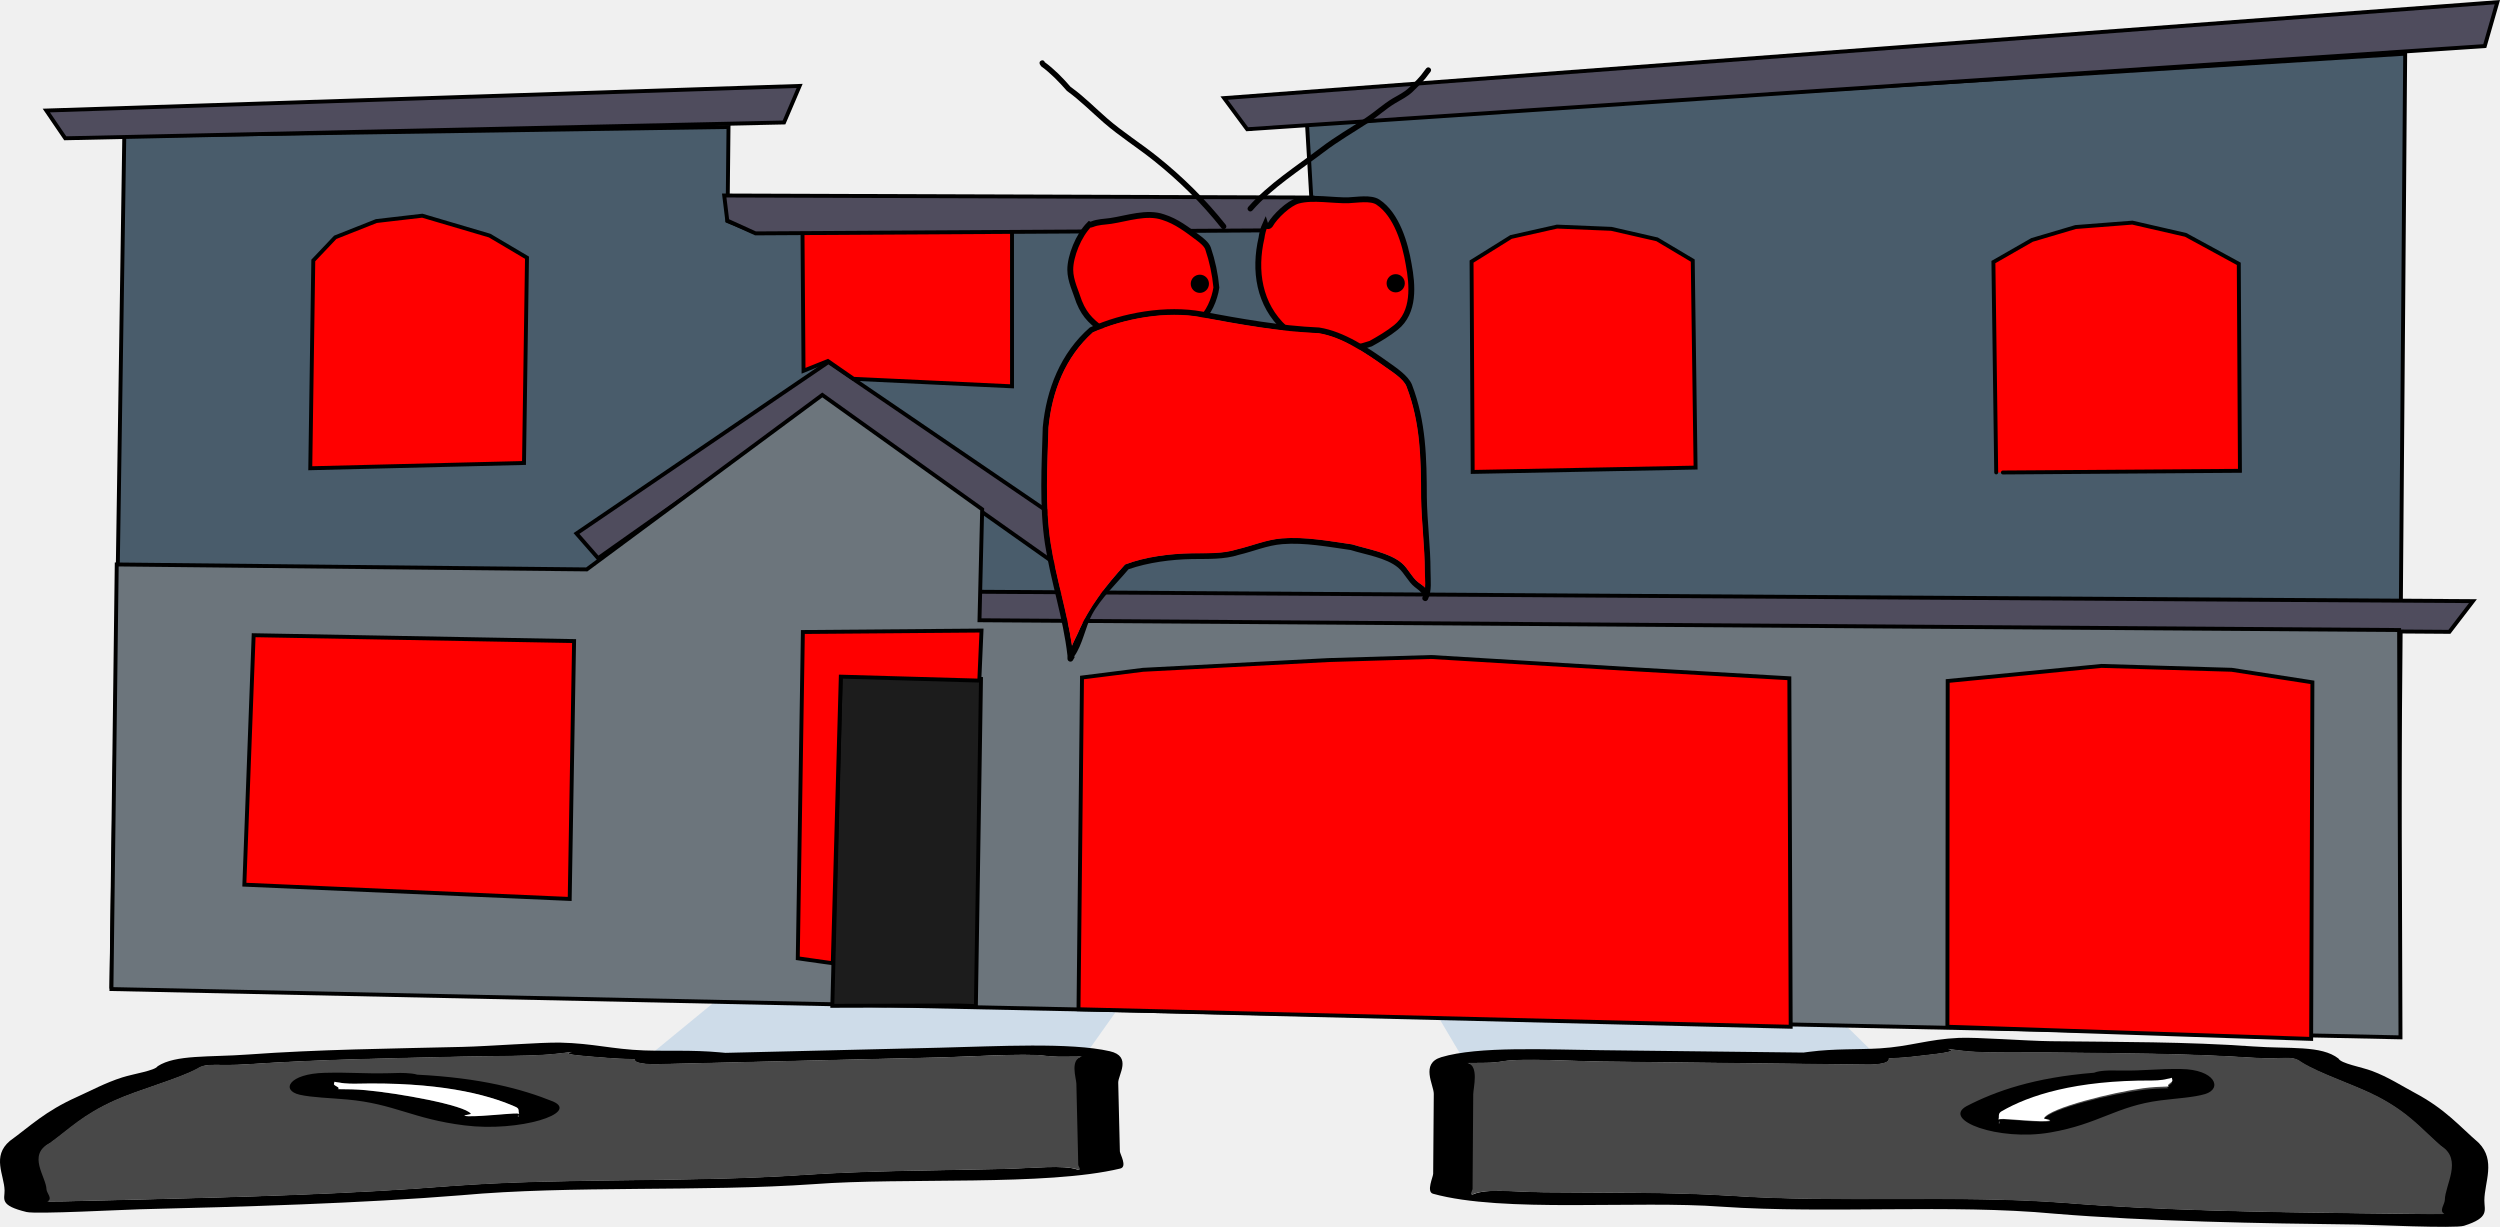
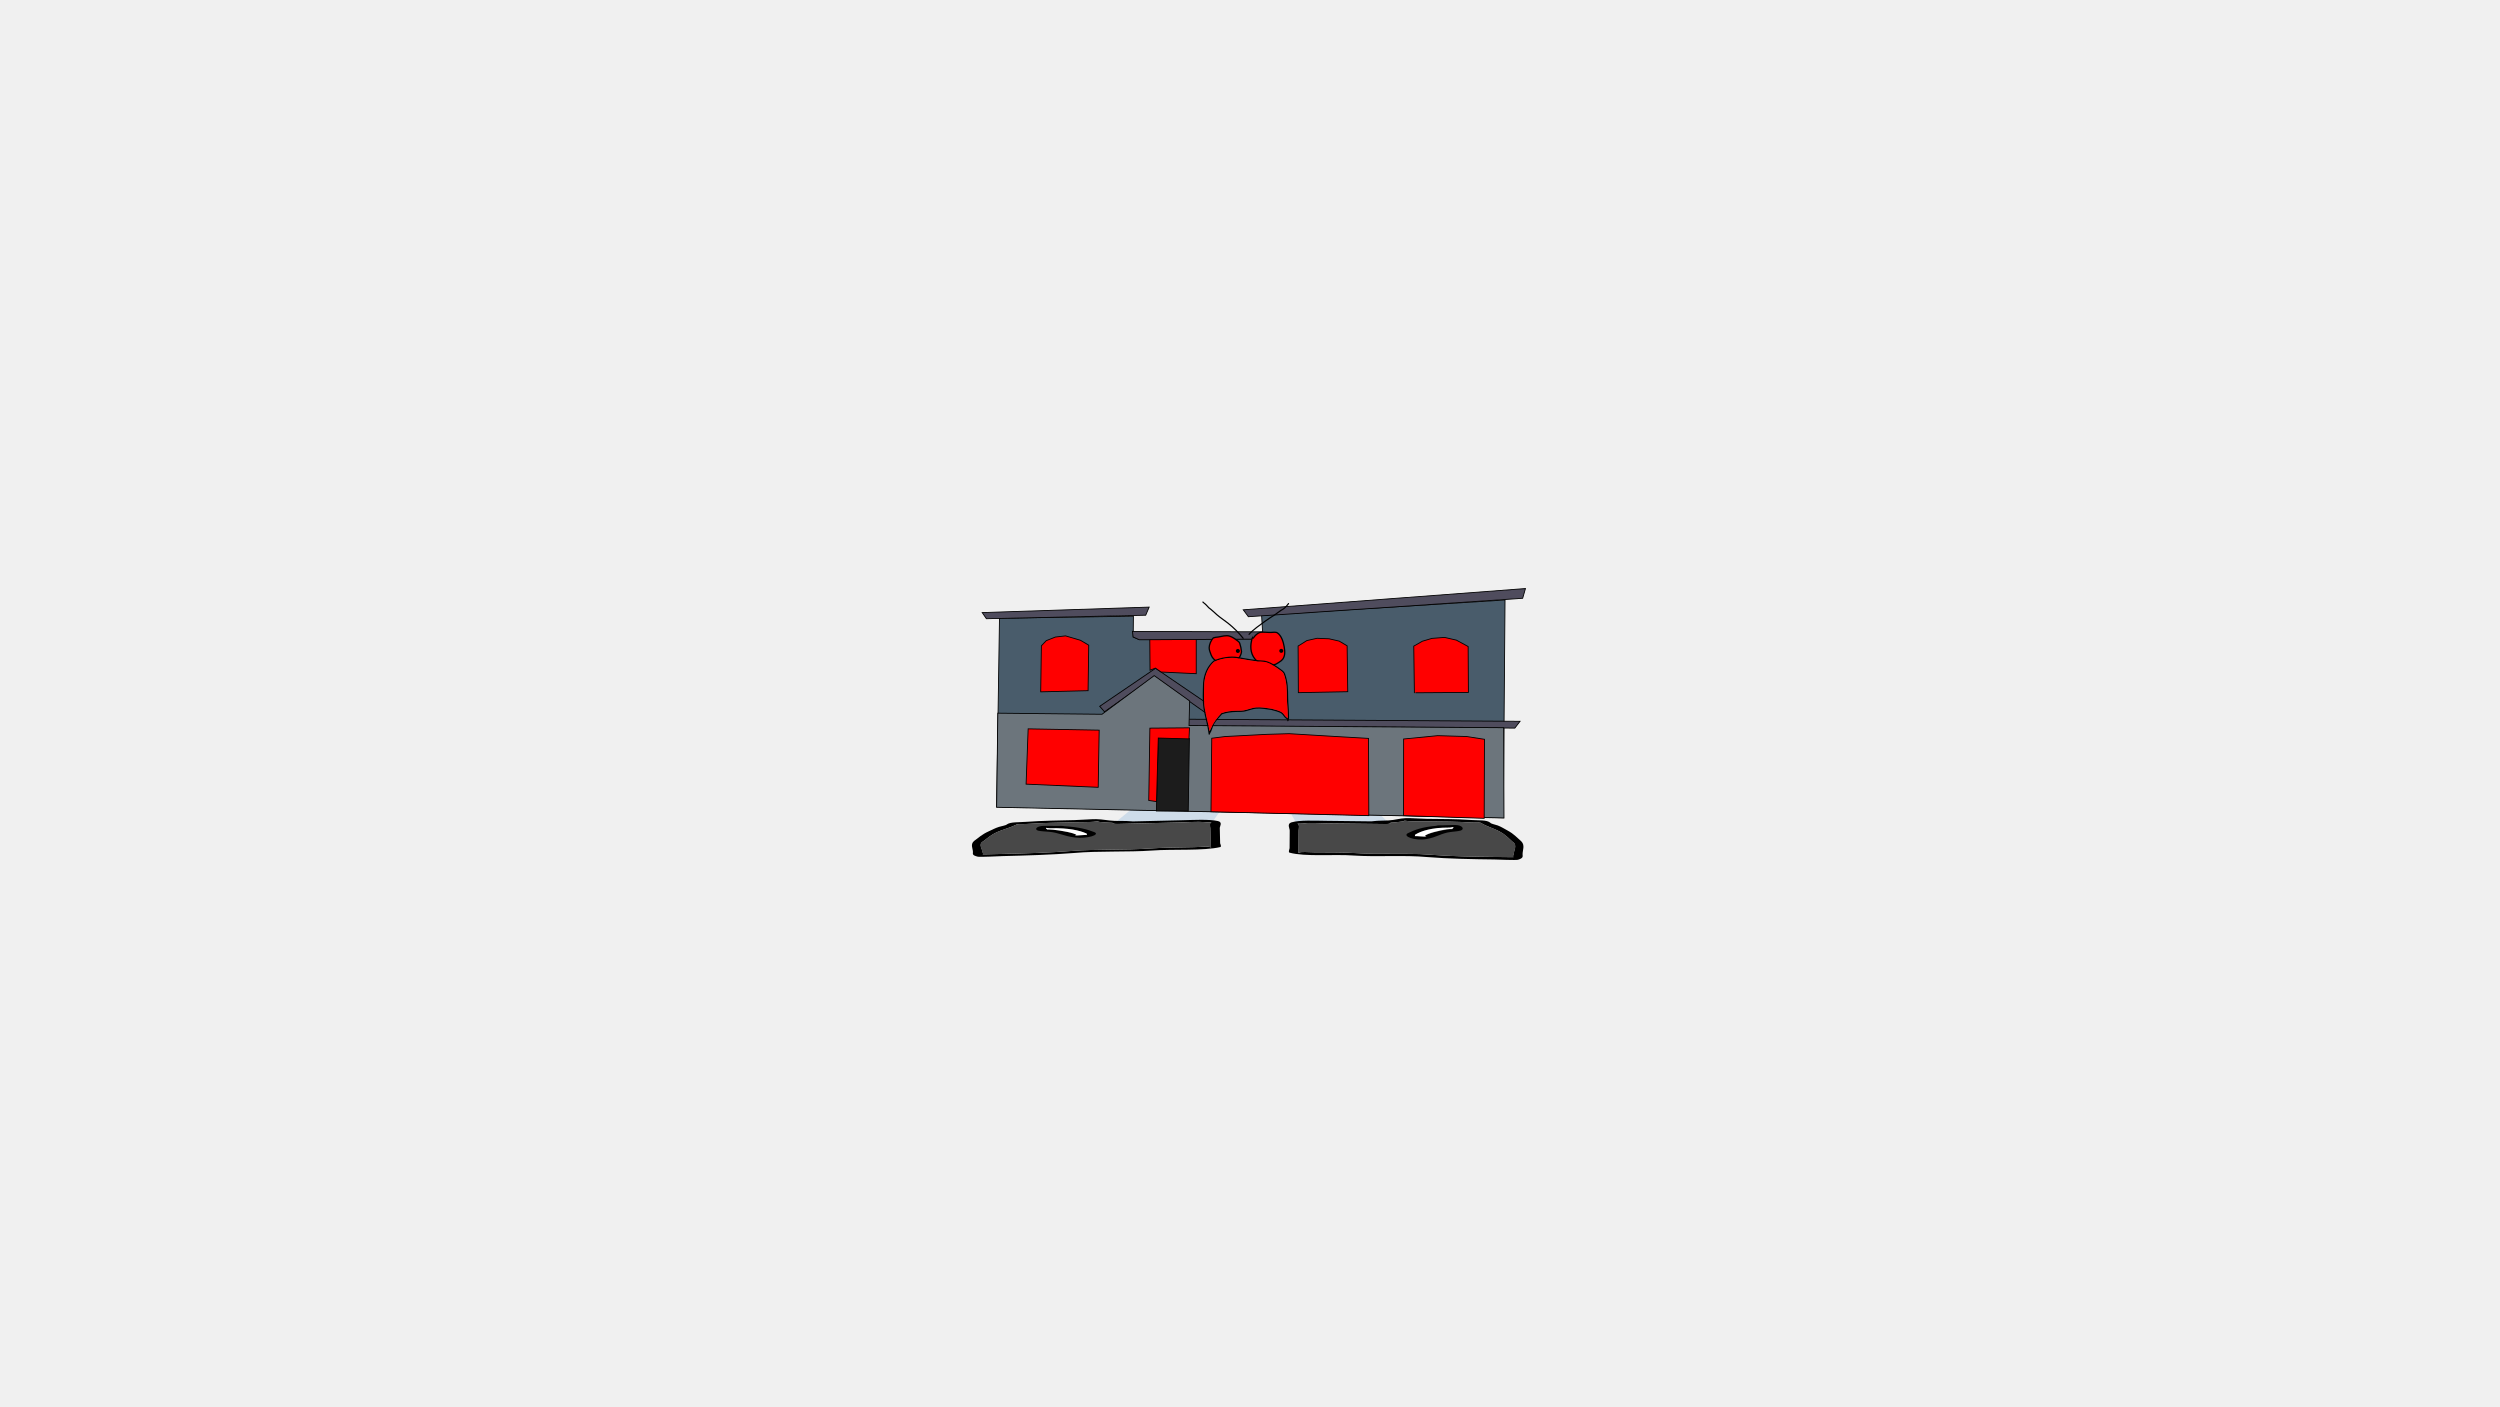
- <svg xmlns="http://www.w3.org/2000/svg" version="1.1" width="637.944" height="313.062" viewBox="0,0,637.944,313.062">
-   <g transform="translate(-1.61457,-47.22865)">
+ <svg xmlns="http://www.w3.org/2000/svg" version="1.1" width="2878.25" height="1619.58" viewBox="0,0,2878.25,1619.58">
+   <g transform="translate(1117.373,629.8093)">
    <g data-paper-data="{&quot;isPaintingLayer&quot;:true}" fill-rule="nonzero" stroke-linejoin="miter" stroke-miterlimit="10" stroke-dasharray="" stroke-dashoffset="0" style="mix-blend-mode: normal">
      <path d="M165.118,318.364l34.89,-28.658l99.348,-2.636l-20.242,28.554z" data-paper-data="{&quot;index&quot;:null}" fill="#cedce9" stroke="#000000" stroke-width="0" stroke-linecap="round" />
      <path d="M155.633,317.134c-3.441,-0.31 -11.622,-0.725 -8.058,-1.444c-1.952,0.25 -4.556,0.56 -5.944,0.66c-6.573,0.473 -15.108,0.363 -21.898,0.526c-18.628,0.448 -36.717,0.715 -54.73,1.942c-8.14,0.554 -10.407,-0.499 -12.872,1.11c-5.099,2.723 -14.755,5.276 -20.93,8.043c-8.37,3.75 -11.566,7.252 -16.664,10.933c-5.795,3.07 -0.882,8.578 -0.804,11.837c0.021,0.873 1.704,2.386 0.148,3.066c1.563,-0.005 3.073,-0.012 4.033,-0.035c6.387,-0.154 12.774,-0.307 19.161,-0.461c25.406,-0.611 54.922,-1.447 79.547,-3.45c29.243,-2.208 61.027,-0.814 90.509,-2.873c16.147,-1.066 33.775,-1.087 50.231,-1.477c8.348,-0.198 15.48,-1.095 19.176,0.165c0.971,0.331 -0.02,-0.835 -0.03,-1.252c-0.025,-1.043 -0.05,-2.087 -0.075,-3.13c-0.14,-5.843 -0.281,-11.685 -0.421,-17.528c-0.033,-1.381 -1.735,-6.285 1.527,-6.898c-0.615,0.006 -1.31,0.009 -1.693,0.012c-3.388,0.025 -5.28,0.113 -7.933,-0.255c-4.607,-0.639 -20.075,0.302 -26.297,0.451c-24.179,0.581 -48.358,1.162 -72.537,1.743c0,0 -5.474,0.132 -5.505,-1.12c-0.001,-0.051 0.007,-0.101 0.023,-0.149c-2.62,-0.064 -5.268,-0.176 -7.964,-0.419zM241.555,314.574c14.596,-0.351 33.236,-1.394 43.264,0.905c5.747,1.317 2.094,6.072 2.141,8.025c0.14,5.843 0.281,11.685 0.421,17.528c0.016,0.667 1.981,3.931 0.105,4.382c-18.947,4.55 -54.922,2.222 -78.15,3.979c-28.829,2.014 -62.125,0.297 -90.002,2.835c-25.381,2.064 -55.996,2.959 -82.201,3.588c-3.759,0.09 -26.285,1.283 -28.741,0.691c-7.042,-1.699 -5.557,-3.293 -5.61,-5.502c-0.096,-3.997 -3.309,-8.686 1.347,-12.642c5.225,-3.773 8.863,-7.518 17.25,-11.275c3.384,-1.516 7.029,-3.522 11.415,-4.923c2.87,-0.917 8.379,-1.738 9.043,-2.856c4.614,-3.012 13.1,-2.265 23.104,-2.994c17.807,-1.296 36.261,-1.498 54.73,-1.942c6.811,-0.164 20.102,-1.2 24.912,-1.093c8.374,0.187 13.262,1.702 21.38,1.992c5.957,0.212 12.221,-0.149 19.183,0.478c0.529,0.048 1.057,0.095 1.586,0.143c18.274,-0.439 36.547,-0.878 54.821,-1.318z" data-paper-data="{&quot;index&quot;:null}" fill="#000000" stroke="none" stroke-width="0" stroke-linecap="butt" />
      <path d="M163.672,317.491c-0.017,0.048 -0.024,0.097 -0.023,0.149c0.03,1.252 5.532,1.122 5.532,1.122c24.179,-0.581 48.487,-1.141 72.666,-1.722c6.222,-0.15 21.704,-1.084 26.311,-0.446c2.654,0.368 4.549,0.282 7.938,0.257c0.382,-0.003 1.079,-0.006 1.693,-0.012c-3.262,0.613 -1.544,5.529 -1.51,6.91c0.14,5.843 0.27,11.72 0.411,17.563c0.025,1.043 0.041,2.092 0.066,3.135c0.01,0.417 0.997,1.585 0.026,1.254c-3.696,-1.261 -10.834,-0.361 -19.182,-0.163c-16.457,0.391 -34.134,0.427 -50.281,1.493c-29.482,2.059 -61.556,0.684 -90.799,2.892c-24.626,2.003 -54.262,2.82 -79.668,3.431c-6.387,0.154 -12.785,0.303 -19.172,0.457c-0.961,0.023 -2.473,0.029 -4.036,0.034c1.556,-0.68 -0.137,-2.198 -0.158,-3.07c-0.078,-3.26 -5.017,-8.789 0.778,-11.858c5.098,-3.681 8.305,-7.207 16.675,-10.957c6.176,-2.767 15.872,-5.339 20.971,-8.063c2.465,-1.609 4.749,-0.561 12.889,-1.116c18.013,-1.227 36.219,-1.514 54.847,-1.962c6.79,-0.163 15.402,-0.058 21.974,-0.531c1.387,-0.1 4.014,-0.411 5.965,-0.66c-3.564,0.718 4.65,1.134 8.091,1.444c2.696,0.243 5.376,0.356 7.996,0.42z" data-paper-data="{&quot;index&quot;:null}" fill="#484848" stroke="none" stroke-width="0" stroke-linecap="butt" />
      <path d="M87.036,323.926c0.01,0.423 1.91,0.891 0.977,1.248c2.407,-0.001 4.831,0.064 6.986,0.258c8.312,0.749 25.258,3.797 26.903,6.043c0.134,0.183 -2.21,0.27 -1.809,0.425c1.334,0.516 12.076,-0.695 13.318,-0.569c0.281,0.028 0.42,0.08 0.477,0.146c-0.063,-0.206 -0.12,-0.405 -0.123,-0.531c-0.011,-0.444 0.054,-0.923 -0.822,-1.299c-7.456,-3.319 -19.579,-6.353 -40.432,-5.852c0,0 -2.461,0.059 -4.092,-0.279c-0.543,-0.057 -0.965,-0.13 -1.25,-0.22c-0.067,0.241 -0.137,0.486 -0.133,0.631zM133.795,332.197c0.38,0.247 0.259,-0.175 0.125,-0.618c-0.021,0.194 -0.384,0.449 -0.125,0.618zM142.709,328.291c6.882,2.95 -8.465,7.871 -22.555,6.113c-13.294,-1.658 -17.875,-5.523 -29.997,-6.614c-4.095,-0.369 -8.995,-0.506 -12.065,-1.21c-4.864,-1.115 -2.822,-5.371 6.423,-5.593c6.657,-0.16 9.948,0.255 16.146,0.106l2.737,-0.066c0,0 3.142,-0.075 4.679,0.432c16.245,0.821 26.725,3.646 34.631,6.832z" data-paper-data="{&quot;index&quot;:null}" fill="#000000" stroke="none" stroke-width="0" stroke-linecap="butt" />
      <path d="M86.965,323.258c0.284,0.09 0.707,0.163 1.25,0.22c1.631,0.338 4.103,0.276 4.103,0.276c20.852,-0.501 33.413,2.596 40.868,5.915c0.877,0.376 0.788,0.865 0.799,1.308c0.003,0.126 0.051,0.329 0.113,0.535c-0.057,-0.066 -0.194,-0.117 -0.475,-0.146c-1.242,-0.126 -12.076,1.104 -13.41,0.588c-0.401,-0.155 1.68,-0.346 1.546,-0.529c-1.645,-2.245 -18.671,-5.274 -26.984,-6.023c-2.156,-0.194 -4.593,-0.254 -7,-0.253c0.933,-0.358 -0.945,-0.833 -0.955,-1.256c-0.004,-0.145 0.079,-0.394 0.146,-0.634z" data-paper-data="{&quot;index&quot;:null}" fill="#ffffff" stroke="none" stroke-width="0" stroke-linecap="butt" />
      <path d="M374.767,317.071l-19.46,-32.854l93.626,1.386l33.26,32.727z" data-paper-data="{&quot;index&quot;:null}" fill="#cedce9" stroke="#000000" stroke-width="0" stroke-linecap="round" />
      <path d="M491.112,316.739c-2.537,0.328 -5.03,0.503 -7.497,0.622c0.016,0.055 0.024,0.113 0.024,0.172c-0.011,1.456 -5.17,1.396 -5.17,1.396c-22.786,-0.267 -45.571,-0.534 -68.357,-0.801c-5.863,-0.069 -20.448,-0.9 -24.779,-0.08c-2.495,0.472 -4.278,0.402 -7.47,0.43c-0.36,0.003 -1.016,0.011 -1.595,0.014c3.082,0.658 1.546,6.387 1.533,7.994c-0.052,6.795 -0.105,13.59 -0.157,20.385c-0.009,1.213 -0.019,2.427 -0.028,3.64c-0.004,0.485 -0.922,1.858 -0.011,1.456c3.464,-1.528 10.195,-0.606 18.062,-0.516c15.508,0.176 32.115,-0.097 47.34,0.869c27.801,1.896 57.725,-0.262 85.303,1.811c23.226,1.912 51.042,2.386 74.984,2.667c6.019,0.071 12.038,0.141 18.057,0.212c0.906,0.011 2.328,-0.007 3.8,-0.028c-1.475,-0.764 0.089,-2.552 0.097,-3.567c0.029,-3.791 4.582,-10.277 -0.919,-13.748c-4.853,-4.193 -7.912,-8.211 -15.848,-12.429c-5.855,-3.112 -14.986,-5.917 -19.827,-8.997c-2.344,-1.829 -4.465,-0.566 -12.141,-1.073c-16.986,-1.122 -34.03,-1.127 -51.584,-1.333c-6.399,-0.075 -14.438,0.197 -20.636,-0.242c-1.308,-0.093 -3.766,-0.409 -5.608,-0.667c3.367,0.775 -4.334,1.396 -7.572,1.815zM410.135,315.215c17.221,0.202 34.441,0.404 51.662,0.606c0.497,-0.064 0.995,-0.129 1.492,-0.193c6.55,-0.847 12.456,-0.533 18.065,-0.88c7.644,-0.474 12.228,-2.317 20.114,-2.677c4.53,-0.206 17.065,0.774 23.483,0.85c17.404,0.204 34.792,0.127 51.584,1.333c9.433,0.677 17.418,-0.334 21.806,3.09c0.641,1.289 5.842,2.15 8.558,3.168c4.151,1.555 7.613,3.826 10.821,5.531c7.953,4.227 11.431,8.52 16.405,12.817c4.44,4.521 1.477,10.027 1.442,14.675c-0.02,2.57 1.401,4.398 -5.209,6.492c-2.305,0.73 -23.542,-0.276 -27.085,-0.318c-24.695,-0.29 -53.548,-0.812 -77.486,-2.783c-26.295,-2.479 -57.639,0.079 -84.824,-1.775c-21.906,-1.65 -55.763,1.665 -73.675,-3.305c-1.773,-0.492 0.033,-4.32 0.039,-5.096c0.052,-6.795 0.105,-13.59 0.157,-20.385c0.017,-2.272 -3.489,-7.737 1.907,-9.366c9.416,-2.842 26.99,-1.945 40.745,-1.783z" data-paper-data="{&quot;index&quot;:null}" fill="#000000" stroke="none" stroke-width="0" stroke-linecap="butt" />
      <path d="M483.544,317.29c2.467,-0.119 4.99,-0.296 7.527,-0.623c3.237,-0.418 10.969,-1.04 7.602,-1.815c1.842,0.257 4.32,0.574 5.629,0.667c6.198,0.439 14.309,0.171 20.708,0.246c17.554,0.206 34.709,0.233 51.695,1.355c7.676,0.507 9.813,-0.75 12.157,1.079c4.841,3.08 14.01,5.907 19.866,9.019c7.936,4.218 11.006,8.264 15.858,12.457c5.501,3.471 0.924,9.982 0.895,13.773c-0.008,1.015 -1.582,2.808 -0.107,3.572c-1.472,0.02 -2.896,0.039 -3.802,0.029c-6.019,-0.071 -12.048,-0.137 -18.067,-0.207c-23.942,-0.281 -51.872,-0.731 -75.097,-2.643c-27.578,-2.073 -57.775,0.068 -85.576,-1.828c-15.225,-0.966 -31.879,-0.71 -47.387,-0.886c-7.867,-0.089 -14.604,-1.015 -18.068,0.513c-0.911,0.402 0.004,-0.973 0.007,-1.458c0.009,-1.213 0.01,-2.433 0.019,-3.646c0.052,-6.795 0.094,-13.63 0.146,-20.425c0.012,-1.606 1.564,-7.35 -1.517,-8.008c0.579,-0.003 1.235,-0.012 1.595,-0.015c3.192,-0.028 4.979,0.04 7.474,-0.433c4.331,-0.82 18.929,0.005 24.792,0.074c22.786,0.267 45.693,0.507 68.478,0.774c0,0 5.184,0.058 5.196,-1.398c0,-0.06 -0.007,-0.117 -0.023,-0.172z" data-paper-data="{&quot;index&quot;:null}" fill="#484848" stroke="none" stroke-width="0" stroke-linecap="butt" />
      <path d="M555.826,323.476c0.001,-0.169 -0.068,-0.452 -0.134,-0.731c-0.267,0.11 -0.664,0.201 -1.174,0.277c-1.532,0.421 -3.851,0.394 -3.851,0.394c-19.651,-0.23 -31.03,3.502 -38.008,7.486c-0.821,0.452 -0.753,1.008 -0.757,1.524c-0.001,0.147 -0.053,0.379 -0.109,0.62c0.053,-0.077 0.183,-0.139 0.447,-0.177c1.168,-0.167 11.304,1.059 12.554,0.436c0.376,-0.187 -1.833,-0.249 -1.71,-0.464c1.519,-2.638 17.441,-6.469 25.261,-7.479c2.028,-0.262 4.31,-0.379 6.578,-0.419c-0.883,-0.4 0.9,-0.976 0.903,-1.468zM511.765,333.166c-0.121,0.516 -0.229,1.01 0.126,0.716c0.242,-0.201 -0.103,-0.491 -0.126,-0.716zM503.44,329.492c7.403,-3.837 17.237,-7.299 32.53,-8.527c1.44,-0.616 4.401,-0.582 4.401,-0.582l2.579,0.03c5.841,0.068 8.935,-0.47 15.209,-0.396c8.713,0.102 10.695,5.015 6.128,6.394c-2.882,0.87 -7.496,1.112 -11.349,1.61c-11.405,1.474 -15.667,6.044 -28.168,8.196c-13.249,2.281 -27.774,-3.18 -21.331,-6.726z" data-paper-data="{&quot;index&quot;:null}" fill="#000000" stroke="none" stroke-width="0" stroke-linecap="butt" />
      <path d="M555.816,322.248c0.068,0.278 0.15,0.565 0.15,0.734c-0.002,0.492 -1.761,1.089 -0.876,1.483c-2.268,0.055 -4.562,0.182 -6.589,0.459c-7.815,1.066 -23.796,4.988 -25.302,7.636c-0.123,0.215 1.841,0.389 1.466,0.578c-1.247,0.632 -11.476,-0.543 -12.643,-0.368c-0.264,0.04 -0.393,0.103 -0.445,0.181c0.055,-0.241 0.096,-0.477 0.096,-0.624c0.002,-0.516 -0.091,-1.082 0.727,-1.54c6.959,-4.034 18.732,-7.93 38.383,-7.837c0,0 2.33,0.014 3.859,-0.418c0.51,-0.079 0.907,-0.174 1.173,-0.285z" data-paper-data="{&quot;index&quot;:null}" fill="#ffffff" stroke="none" stroke-width="0" stroke-linecap="butt" />
      <g data-paper-data="{&quot;index&quot;:null}" stroke="#000000" stroke-width="1" stroke-linecap="round">
        <path d="M30.057,299.012l3.271,-217.057l154.185,-2.326l-0.253,24.018l6.635,2.702l142.813,-0.471l-1.603,-27.497l280.258,-17.452l-1.929,245.802l0.277,4.918z" fill="#495c6b" />
        <path d="M244.807,198.192l387.843,2.436l-6.005,7.834l-379.995,-2.683z" fill="#4f4c5d" />
        <path d="M154.243,189.671l-5.527,-6.31l64.296,-43.745l68.608,46.789l-8.62,6.161l-61.405,-43.423z" fill="#4f4c5d" />
        <path d="M614.164,311.937l-584.114,-12.323l1.353,-108.347l119.939,1.262l60.103,-44.519l40.798,29.182l-0.686,28.311l362.258,2.496z" fill="#6c757c" />
        <path d="M498.544,309.229l0.076,-88.227l39.229,-3.847l33.215,0.988l20.625,3.199l-0.319,90.993z" fill="#ff0000" />
        <path d="M276.824,304.766l0.891,-84.651l15.568,-1.966l47.308,-2.484l26.205,-0.789l50.976,3.092l40.442,2.342l0.342,88.923z" fill="#ff0000" />
        <path d="M251.941,220.484l-1.304,83.475l-4.684,-0.156l-31.948,0.09l2.166,-84.371z" fill="#1c1c1c" />
        <path d="M205.187,291.766l1.302,-83.262l45.582,-0.372l-0.56,12.773l-35.344,-1.011l-2.048,73.137z" fill="#ff0000" />
        <path d="M66.339,209.319l81.769,1.499l-1.118,65.799l-83.024,-3.642z" fill="#ff0000" />
        <path d="M80.79,166.715l0.771,-53.024l5.6,-5.905l10.48,-4.149l11.728,-1.367l17.198,5.08l9.525,5.638l-0.764,52.385z" fill="#ff0000" />
        <path d="M259.857,105.77l0.005,40.04l-40.446,-1.916l-6.555,-4.542l-6.203,2.49l-0.265,-35.571z" fill="#ff0000" />
        <path d="M377.41,167.653l-0.287,-53.674l10.076,-6.283l11.742,-2.645l13.838,0.572l11.686,2.679l9.101,5.42l0.722,52.827z" fill="#ff0000" />
        <path d="M511.001,167.781l-0.713,-53.679l9.857,-5.647l11.11,-3.291l14.495,-1.125l13.598,3.125l13.553,7.384l0.296,52.822l-60.491,0.428" fill="#ff0000" />
        <path d="M635.675,58.982l-315.808,21.223l-5.88,-7.942l324.894,-24.482z" fill="#4f4c5d" />
        <path d="M337.114,105.944l-142.706,0.841l-7.207,-3.271l-0.785,-6.398l150.146,0.515z" fill="#4f4c5d" />
        <path d="M201.68,78.482l-183.419,4.033l-4.824,-7.079l192.228,-6.283z" fill="#4f4c5d" />
      </g>
      <path d="M324.817,104.829c0.606,0.345 0.952,-0.262 0.952,-0.262c1.172,-2.101 4.69,-5.465 7.065,-6.125c3.789,-1.054 8.986,0.024 12.96,-0.115c2.06,-0.072 5.603,-0.738 7.442,0.478c4.779,3.161 6.955,10.574 7.84,15.854c0.993,5.344 1.576,12.235 -3.255,16.126c-1.928,1.553 -4.262,2.932 -6.428,4.133c-5.226,1.73 -9.895,2.378 -15.069,0.001c-1.171,-0.538 -2.154,-1.631 -3.324,-2.197c-1.237,-0.598 -2.49,-0.748 -3.53,-1.679c-6.6,-6.066 -7.889,-14.76 -5.943,-23.131c0.12,-0.972 0.429,-2.293 0.961,-3.455c0.043,0.132 0.14,0.265 0.328,0.372z" data-paper-data="{&quot;noHover&quot;:false,&quot;origItem&quot;:[&quot;Path&quot;,{&quot;applyMatrix&quot;:true,&quot;segments&quot;:[[[650.21918,215.53083],[0.09642,0.28248],[-1.11678,2.51045]],[[648.23979,222.96917],[0.23688,-2.09365],[-3.99719,18.04653]],[[661.52065,272.46131],[-14.33186,-12.89576],[2.25809,1.97805]],[[669.13405,275.97953],[-2.67384,-1.25807],[2.52852,1.1897]],[[676.31221,280.62035],[-2.5309,-1.13013],[11.18215,4.9932]],[[708.64273,280.28314],[-11.20046,3.83906],[4.63147,-2.63193]],[[722.34432,271.27187],[-4.11196,3.38365],[10.30015,-8.4758]],[[728.95604,236.59764],[2.25747,11.4699],[-2.02425,-11.33456]],[[711.78417,202.75226],[10.34843,6.68948],[-3.9821,-2.57413]],[[695.80115,201.90503],[4.42948,-0.20134],[-8.54459,0.38827]],[[667.99464,202.43639],[8.12416,-2.35187],[-5.09223,1.47416]],[[652.97385,215.74034],[2.47338,-4.54537],[0,0]],[[650.93415,216.32311],[1.31124,0.72846],[-0.40803,-0.22669]]],&quot;closed&quot;:true}]}" fill="#ff0000" stroke="#000000" stroke-width="1.5" stroke-linecap="butt" />
      <path d="M280.189,104.492c1.657,-0.69 3.092,-0.622 4.854,-0.886c4.191,-0.627 9.245,-2.434 13.391,-0.971c3.404,1.058 6.188,3.235 8.989,5.325c0.812,0.606 2.105,1.633 2.458,2.669c1.096,3.212 1.808,6.578 2.125,9.97c-0.431,2.939 -1.981,6.768 -4.46,8.634c-0.817,0.615 -2.122,0.597 -3.037,1.155c-1.513,0.923 -2.9,1.898 -4.695,2.255c-1.658,0.33 -3.477,0.236 -5.162,0.498c-2.574,0.406 -4.823,1.694 -7.523,1.212c-1.081,-0.193 -2.292,-1.533 -3.187,-2.199c-3.327,-2.478 -5.376,-3.992 -6.959,-7.912c-0.825,-2.57 -2.253,-5.408 -2.26,-8.158c-0.009,-3.49 2.108,-8.803 4.889,-11.591c0.276,0.125 0.576,-0 0.576,-0z" data-paper-data="{&quot;noHover&quot;:false,&quot;origItem&quot;:[&quot;Path&quot;,{&quot;applyMatrix&quot;:true,&quot;segments&quot;:[[[553.7006,216.63619],[0.59532,0.26265],[-5.9169,6.05745]],[[543.47767,241.61406],[-0.09786,-7.50448],[0.0771,5.9122]],[[548.51691,259.06076],[-1.83345,-5.50735],[3.49251,8.39357]],[[563.62288,275.8706],[-7.21139,-5.25355],[1.93954,1.41297]],[[570.50559,280.51798],[-2.32834,-0.39046],[5.81946,0.97591]],[[586.6132,277.7361],[-5.52744,0.93058],[3.61778,-0.60169]],[[597.67025,276.5562],[-3.55835,0.74677],[3.85248,-0.8085]],[[607.689,271.61918],[-3.23302,2.01837],[1.9542,-1.22]],[[614.18224,269.07899],[-1.74293,1.34096],[5.28934,-4.06947]],[[623.55839,250.45956],[-0.86037,6.33091],[-0.75859,-7.28567]],[[618.77155,229.12149],[2.42948,6.88393],[-0.78333,-2.21957]],[[613.43497,223.45526],[1.76072,1.28556],[-6.07104,-4.43265]],[[594.03369,212.24122],[7.34554,2.19926],[-8.94925,-3.05305]],[[565.33653,214.62306],[8.99834,-1.44435],[-3.78346,0.60729]],[[554.93728,216.62397],[3.54869,-1.52183],[0,0]]],&quot;closed&quot;:true}]}" fill="#ff0000" stroke="#000000" stroke-width="1.5" stroke-linecap="butt" />
      <path d="M305.463,119.621c0.014,-1.284 1.065,-2.314 2.349,-2.3c1.284,0.014 2.314,1.065 2.3,2.349c-0.014,1.284 -1.065,2.314 -2.349,2.3c-1.284,-0.014 -2.314,-1.065 -2.3,-2.349z" fill="#000000" stroke="none" stroke-width="0.5" stroke-linecap="butt" />
      <path d="M355.442,119.489c0.014,-1.284 1.065,-2.314 2.349,-2.3c1.284,0.014 2.314,1.065 2.3,2.349c-0.014,1.284 -1.065,2.314 -2.349,2.3c-1.284,-0.014 -2.314,-1.065 -2.3,-2.349z" fill="#000000" stroke="none" stroke-width="0.5" stroke-linecap="butt" />
      <path d="M267.279,62.699c0.627,-0.305 0.932,0.322 0.932,0.322l-0.09,-0.001c2.497,1.823 4.671,4.034 6.687,6.378c3.431,2.442 6.223,5.345 9.37,8.078c3.996,3.471 8.616,6.373 12.762,9.689c6.532,5.226 12.252,10.872 17.451,17.411c0,0 0.434,0.546 -0.112,0.98c-0.546,0.434 -0.98,-0.112 -0.98,-0.112c-5.135,-6.457 -10.78,-12.029 -17.231,-17.19c-4.161,-3.329 -8.795,-6.242 -12.805,-9.726c-3.156,-2.742 -5.973,-5.63 -9.395,-8.101c-2.001,-2.294 -4.11,-4.486 -6.57,-6.282l-0.341,-0.515c0,0 -0.305,-0.627 0.322,-0.932z" fill="#000000" stroke="none" stroke-width="0.5" stroke-linecap="butt" />
      <path d="M366.506,64.577c0.554,0.424 0.129,0.978 0.129,0.978l-0.366,0.476c-1.151,1.678 -2.65,3.12 -4.101,4.541c-1.349,1.312 -2.892,2.036 -4.495,2.988c-2.383,1.414 -4.474,3.393 -6.79,4.912c-3.861,2.534 -7.728,4.743 -11.424,7.56c-6.12,4.664 -13.166,9.068 -18.26,14.904c0,0 -0.459,0.525 -0.984,0.065c-0.525,-0.459 -0.065,-0.984 -0.065,-0.984c5.182,-5.901 12.259,-10.365 18.464,-15.095c3.721,-2.836 7.617,-5.066 11.504,-7.617c2.324,-1.525 4.423,-3.496 6.809,-4.925c1.508,-0.903 3.003,-1.56 4.266,-2.806c1.383,-1.354 2.837,-2.726 3.925,-4.33l0.412,-0.539c0,0 0.424,-0.554 0.978,-0.129z" fill="#000000" stroke="none" stroke-width="0.5" stroke-linecap="butt" />
      <path d="M311.229,115.493c0.359,1.675 0.621,3.386 0.781,5.097c-0.431,2.939 -1.977,6.771 -4.456,8.637c-0.817,0.615 -2.121,0.599 -3.036,1.157c-1.513,0.923 -2.901,1.902 -4.696,2.259c-1.658,0.33 -3.482,0.239 -5.167,0.501c-2.574,0.406 -4.83,1.692 -7.531,1.21c-1.081,-0.193 -2.294,-1.536 -3.189,-2.202c-3.327,-2.478 -5.374,-4 -6.957,-7.919c-0.825,-2.57 -2.249,-5.409 -2.256,-8.158c-0.005,-1.939 0.65,-4.448 1.703,-6.759c0.166,0.121 0.345,0.154 0.345,0.154c6.871,1.249 14.2,0.998 20.911,2.667c4.342,1.592 9.016,1.632 13.258,3.33z" data-paper-data="{&quot;noHover&quot;:true,&quot;origItem&quot;:[&quot;Path&quot;,{&quot;applyMatrix&quot;:true,&quot;segments&quot;:[[[621.78582,230.96594],[0,0],[-8.48425,-3.39601]],[[595.32369,224.36234],[8.68376,3.18489],[-13.42142,-3.33851]],[[553.62235,218.9965],[13.74265,2.49866],[0,0]],[[552.93242,218.68856],[0.33147,0.24277],[-2.10659,4.62313]],[[549.54097,232.1775],[-0.00976,-3.87817],[0.01385,5.49836]],[[554.0561,248.45004],[-1.65098,-5.13908],[3.16545,7.83913]],[[567.93826,264.22888],[-6.65428,-4.95568],[1.78969,1.33286]],[[574.29284,268.61769],[-2.16124,-0.38585],[5.40181,0.9644]],[[589.29809,266.1885],[-5.14893,0.81124],[3.36997,-0.52409]],[[599.59131,265.19954],[-3.31613,0.65957],[3.59023,-0.7141]],[[608.9558,260.70678],[-3.02606,1.84517],[1.8291,-1.11533]],[[615.01854,258.40827],[-1.63384,1.22986],[4.95824,-3.73232]],[[623.91937,241.18631],[-0.86197,5.87851],[-0.3199,-3.42153]],[[622.36321,231.01866],[0.71723,3.35025],[0,0]]],&quot;closed&quot;:true}]}" fill="none" stroke="none" stroke-width="0.5" stroke-linecap="butt" />
-       <path d="M365.229,197.168c0.104,-1.4 -0.076,-2.899 -0.076,-4.198c0.001,-6.297 -0.861,-12.565 -0.943,-18.85c-0.039,-9.791 -0.14,-18.962 -3.709,-28.229c-0.683,-1.907 -3.748,-3.806 -5.353,-4.953c-4.896,-3.5 -11.045,-7.685 -17.044,-8.642c-9.93,-0.405 -20.19,-2.278 -29.976,-4.09c-8.767,-1.639 -19.566,0.261 -27.609,3.854c-7.032,6.279 -10.438,15.067 -11.32,24.286c-0.273,9.636 -0.922,19.969 0.558,29.518c1.367,8.872 4.141,17.28 5.431,26.116c0.487,-1.265 1.221,-2.612 1.496,-3.261c2.844,-6.696 7.168,-12.057 12.045,-17.46c5.2,-1.998 11.504,-2.776 17.069,-2.869c3.927,-0.065 7.826,0.166 11.594,-1.044c3.838,-0.902 7.34,-2.439 11.322,-2.761c5.884,-0.476 12.087,0.698 17.898,1.537c3.931,1.235 9.54,2.108 12.751,4.822c1.601,1.353 2.534,3.604 4.164,4.878c0.788,0.616 1.268,0.868 1.701,1.345zM364.828,199.095l-0.19,-0.1c-0.43,-0.863 -1.316,-1.42 -2.071,-2.02c-1.634,-1.301 -2.569,-3.512 -4.165,-4.879c-2.98,-2.552 -8.459,-3.347 -12.122,-4.511c-5.665,-0.799 -11.702,-1.968 -17.437,-1.505c-3.884,0.313 -7.303,1.83 -11.048,2.712c-3.892,1.256 -7.912,1.031 -11.966,1.098c-5.32,0.088 -11.228,0.855 -16.248,2.605c-3.013,3.598 -7.044,7.392 -9.283,11.516c-1.763,3.246 -2.405,7.718 -4.595,10.742l0.182,0.104l-0.469,0.82c-0.127,0.233 -0.374,0.391 -0.658,0.391c-0.414,0 -0.75,-0.336 -0.75,-0.75l0,-0.801c-1.107,-9.685 -4.248,-18.785 -5.732,-28.425c-1.48,-9.664 -0.854,-20.09 -0.573,-29.839c0.918,-9.68 4.543,-18.938 12.002,-25.452c8.34,-3.847 19.567,-5.746 28.698,-4.07c9.755,1.807 19.954,3.652 29.851,4.072c6.285,0.983 12.637,5.251 17.768,8.914c1.957,1.397 4.923,3.364 5.878,5.628c3.629,9.448 3.772,18.782 3.812,28.762c0.083,6.289 0.943,12.562 0.943,18.863c0,2.394 0.392,5.022 -0.674,7.215c0,0 -0.335,0.671 -1.006,0.335c-0.671,-0.335 -0.335,-1.006 -0.335,-1.006c0.071,-0.136 0.134,-0.276 0.19,-0.419z" fill="#000000" stroke="none" stroke-width="0.5" stroke-linecap="butt" />
+       <path d="M365.229,197.168c0.104,-1.4 -0.076,-2.899 -0.076,-4.198c0.001,-6.297 -0.861,-12.565 -0.943,-18.85c-0.039,-9.791 -0.14,-18.962 -3.709,-28.229c-0.683,-1.907 -3.748,-3.806 -5.353,-4.953c-4.896,-3.5 -11.045,-7.685 -17.044,-8.642c-9.93,-0.405 -20.19,-2.278 -29.976,-4.09c-8.767,-1.639 -19.566,0.261 -27.609,3.854c-7.032,6.279 -10.438,15.067 -11.32,24.286c-0.273,9.636 -0.922,19.969 0.558,29.518c1.367,8.872 4.141,17.28 5.431,26.116c0.487,-1.265 1.221,-2.612 1.496,-3.261c2.844,-6.696 7.168,-12.057 12.045,-17.46c5.2,-1.998 11.504,-2.776 17.069,-2.869c3.927,-0.065 7.826,0.166 11.594,-1.044c3.838,-0.902 7.34,-2.439 11.322,-2.761c5.884,-0.476 12.087,0.698 17.898,1.537c3.931,1.235 9.54,2.108 12.751,4.822c1.601,1.353 2.534,3.604 4.164,4.878c0.788,0.616 1.268,0.868 1.701,1.345zM364.828,199.095l-0.19,-0.1c-0.43,-0.863 -1.316,-1.42 -2.071,-2.02c-1.634,-1.301 -2.569,-3.512 -4.165,-4.879c-2.98,-2.552 -8.459,-3.347 -12.122,-4.511c-5.665,-0.799 -11.702,-1.968 -17.437,-1.505c-3.884,0.313 -7.303,1.83 -11.048,2.712c-3.892,1.256 -7.912,1.031 -11.966,1.098c-5.32,0.088 -11.228,0.855 -16.248,2.605c-3.013,3.598 -7.044,7.392 -9.283,11.516c-1.763,3.246 -2.405,7.718 -4.595,10.742l0.182,0.104l-0.469,0.82c-0.127,0.233 -0.374,0.391 -0.658,0.391c-0.414,0 -0.75,-0.336 -0.75,-0.75v-0.801c-1.107,-9.685 -4.248,-18.785 -5.732,-28.425c-1.48,-9.664 -0.854,-20.09 -0.573,-29.839c0.918,-9.68 4.543,-18.938 12.002,-25.452c8.34,-3.847 19.567,-5.746 28.698,-4.07c9.755,1.807 19.954,3.652 29.851,4.072c6.285,0.983 12.637,5.251 17.768,8.914c1.957,1.397 4.923,3.364 5.878,5.628c3.629,9.448 3.772,18.782 3.812,28.762c0.083,6.289 0.943,12.562 0.943,18.863c0,2.394 0.392,5.022 -0.674,7.215c0,0 -0.335,0.671 -1.006,0.335c-0.671,-0.335 -0.335,-1.006 -0.335,-1.006c0.071,-0.136 0.134,-0.276 0.19,-0.419z" fill="#000000" stroke="none" stroke-width="0.5" stroke-linecap="butt" />
      <path d="M363.484,195.799c-1.63,-1.275 -2.565,-3.524 -4.165,-4.876c-3.211,-2.714 -8.731,-3.541 -12.663,-4.776c-5.811,-0.84 -12.027,-1.998 -17.911,-1.522c-3.982,0.322 -7.514,1.87 -11.352,2.772c-3.768,1.21 -7.693,0.971 -11.621,1.036c-5.565,0.093 -11.883,0.859 -17.083,2.856c-4.878,5.403 -9.125,10.699 -11.97,17.395c-0.276,0.649 -1.08,2.066 -1.567,3.331c-1.29,-8.836 -4.077,-17.263 -5.443,-26.135c-1.48,-9.549 -0.831,-19.912 -0.559,-29.548c0.882,-9.218 4.301,-18.029 11.334,-24.308c8.043,-3.593 18.867,-5.506 27.634,-3.867c9.786,1.812 20.081,3.69 30.011,4.095c5.999,0.957 12.163,5.156 17.06,8.656c1.605,1.147 4.674,3.052 5.357,4.959c3.569,9.267 3.675,18.467 3.715,28.258c0.082,6.285 0.939,12.57 0.938,18.867c-0,1.299 0.178,2.801 0.074,4.201c-0.433,-0.477 -1,-0.778 -1.788,-1.394z" data-paper-data="{&quot;noHover&quot;:false,&quot;origItem&quot;:[&quot;Path&quot;,{&quot;applyMatrix&quot;:true,&quot;segments&quot;:[[[365.22888,197.16829],[-0.43312,-0.47684],[0.10398,-1.40045]],[[365.15325,192.97008],[-0.0001,1.29921],[0.0005,-6.29675]],[[364.21027,174.12012],[0.08243,6.28514],[-0.03926,-9.79053]],[[360.50157,145.89121],[3.56919,9.26658],[-0.68313,-1.90705]],[[355.14859,140.93804],[1.60531,1.14748],[-4.89647,-3.50002]],[[338.10432,132.29585],[5.99941,0.95749],[-9.93024,-0.4053]],[[308.1284,128.20617],[9.78595,1.81201],[-8.76677,-1.63894]],[[280.51909,132.06001],[8.04304,-3.59305],[-7.03219,6.27925]],[[269.19887,156.34577],[0.88184,-9.21837],[-0.27261,9.63575]],[[269.75681,185.86422],[-1.47972,-9.54904],[1.36651,8.87229]],[[275.18802,211.9802],[-1.29011,-8.83611],[0.48701,-1.2654]],[[276.68411,208.71926],[-0.27554,0.6486],[2.84447,-6.69573]],[[288.72958,191.25959],[-4.87795,5.40281],[5.19991,-1.99755]],[[305.79863,188.39091],[-5.56512,0.09273],[3.92725,-0.06544]],[[317.3923,187.34727],[-3.7678,1.20983],[3.83817,-0.90215]],[[328.7144,184.58581],[-3.98185,0.32211],[5.88412,-0.476]],[[346.61242,186.12282],[-5.81054,-0.83951],[3.93138,1.23457]],[[359.3638,190.9451],[-3.21131,-2.71381],[1.60064,1.35266]],[[363.52804,195.82335],[-1.63006,-1.27461],[0.78827,0.61638]]],&quot;closed&quot;:true}]}" fill="#ff0000" stroke="none" stroke-width="0.5" stroke-linecap="butt" />
+       <path d="M-1117.373,989.77v-1619.58h2878.25v1619.58z" fill="none" stroke="#000000" stroke-width="0" stroke-linecap="butt" />
    </g>
  </g>
</svg>
